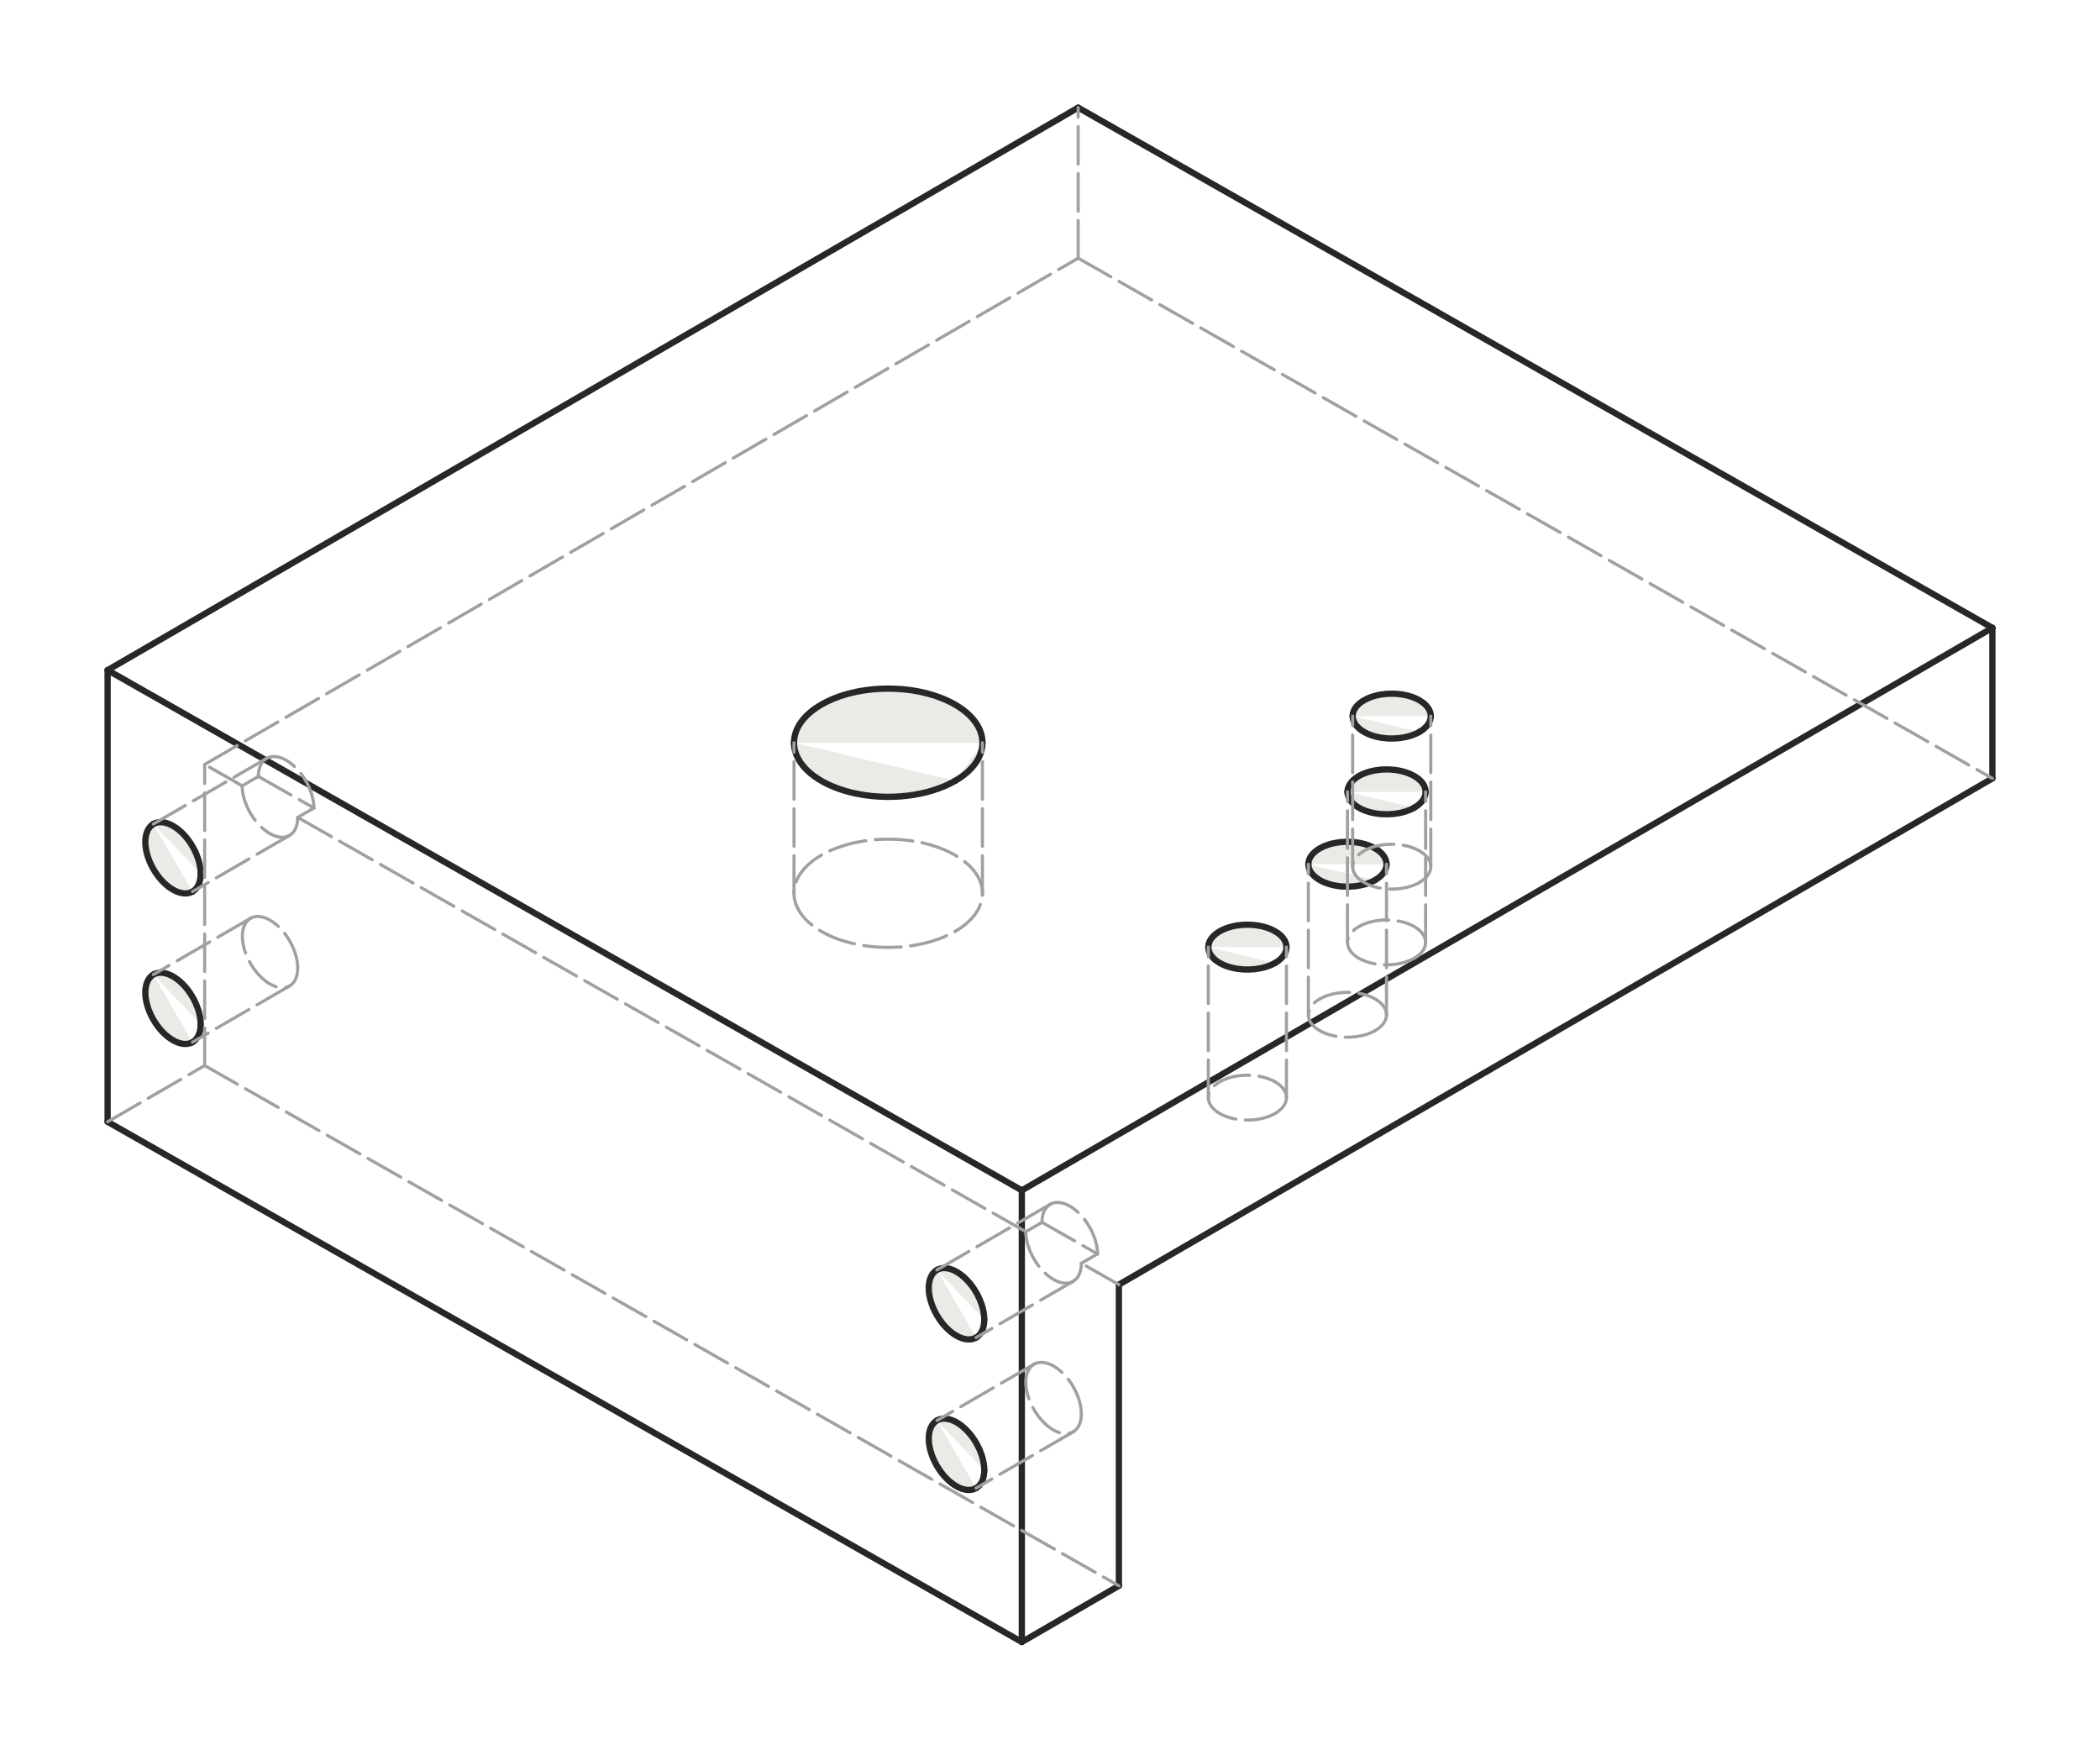
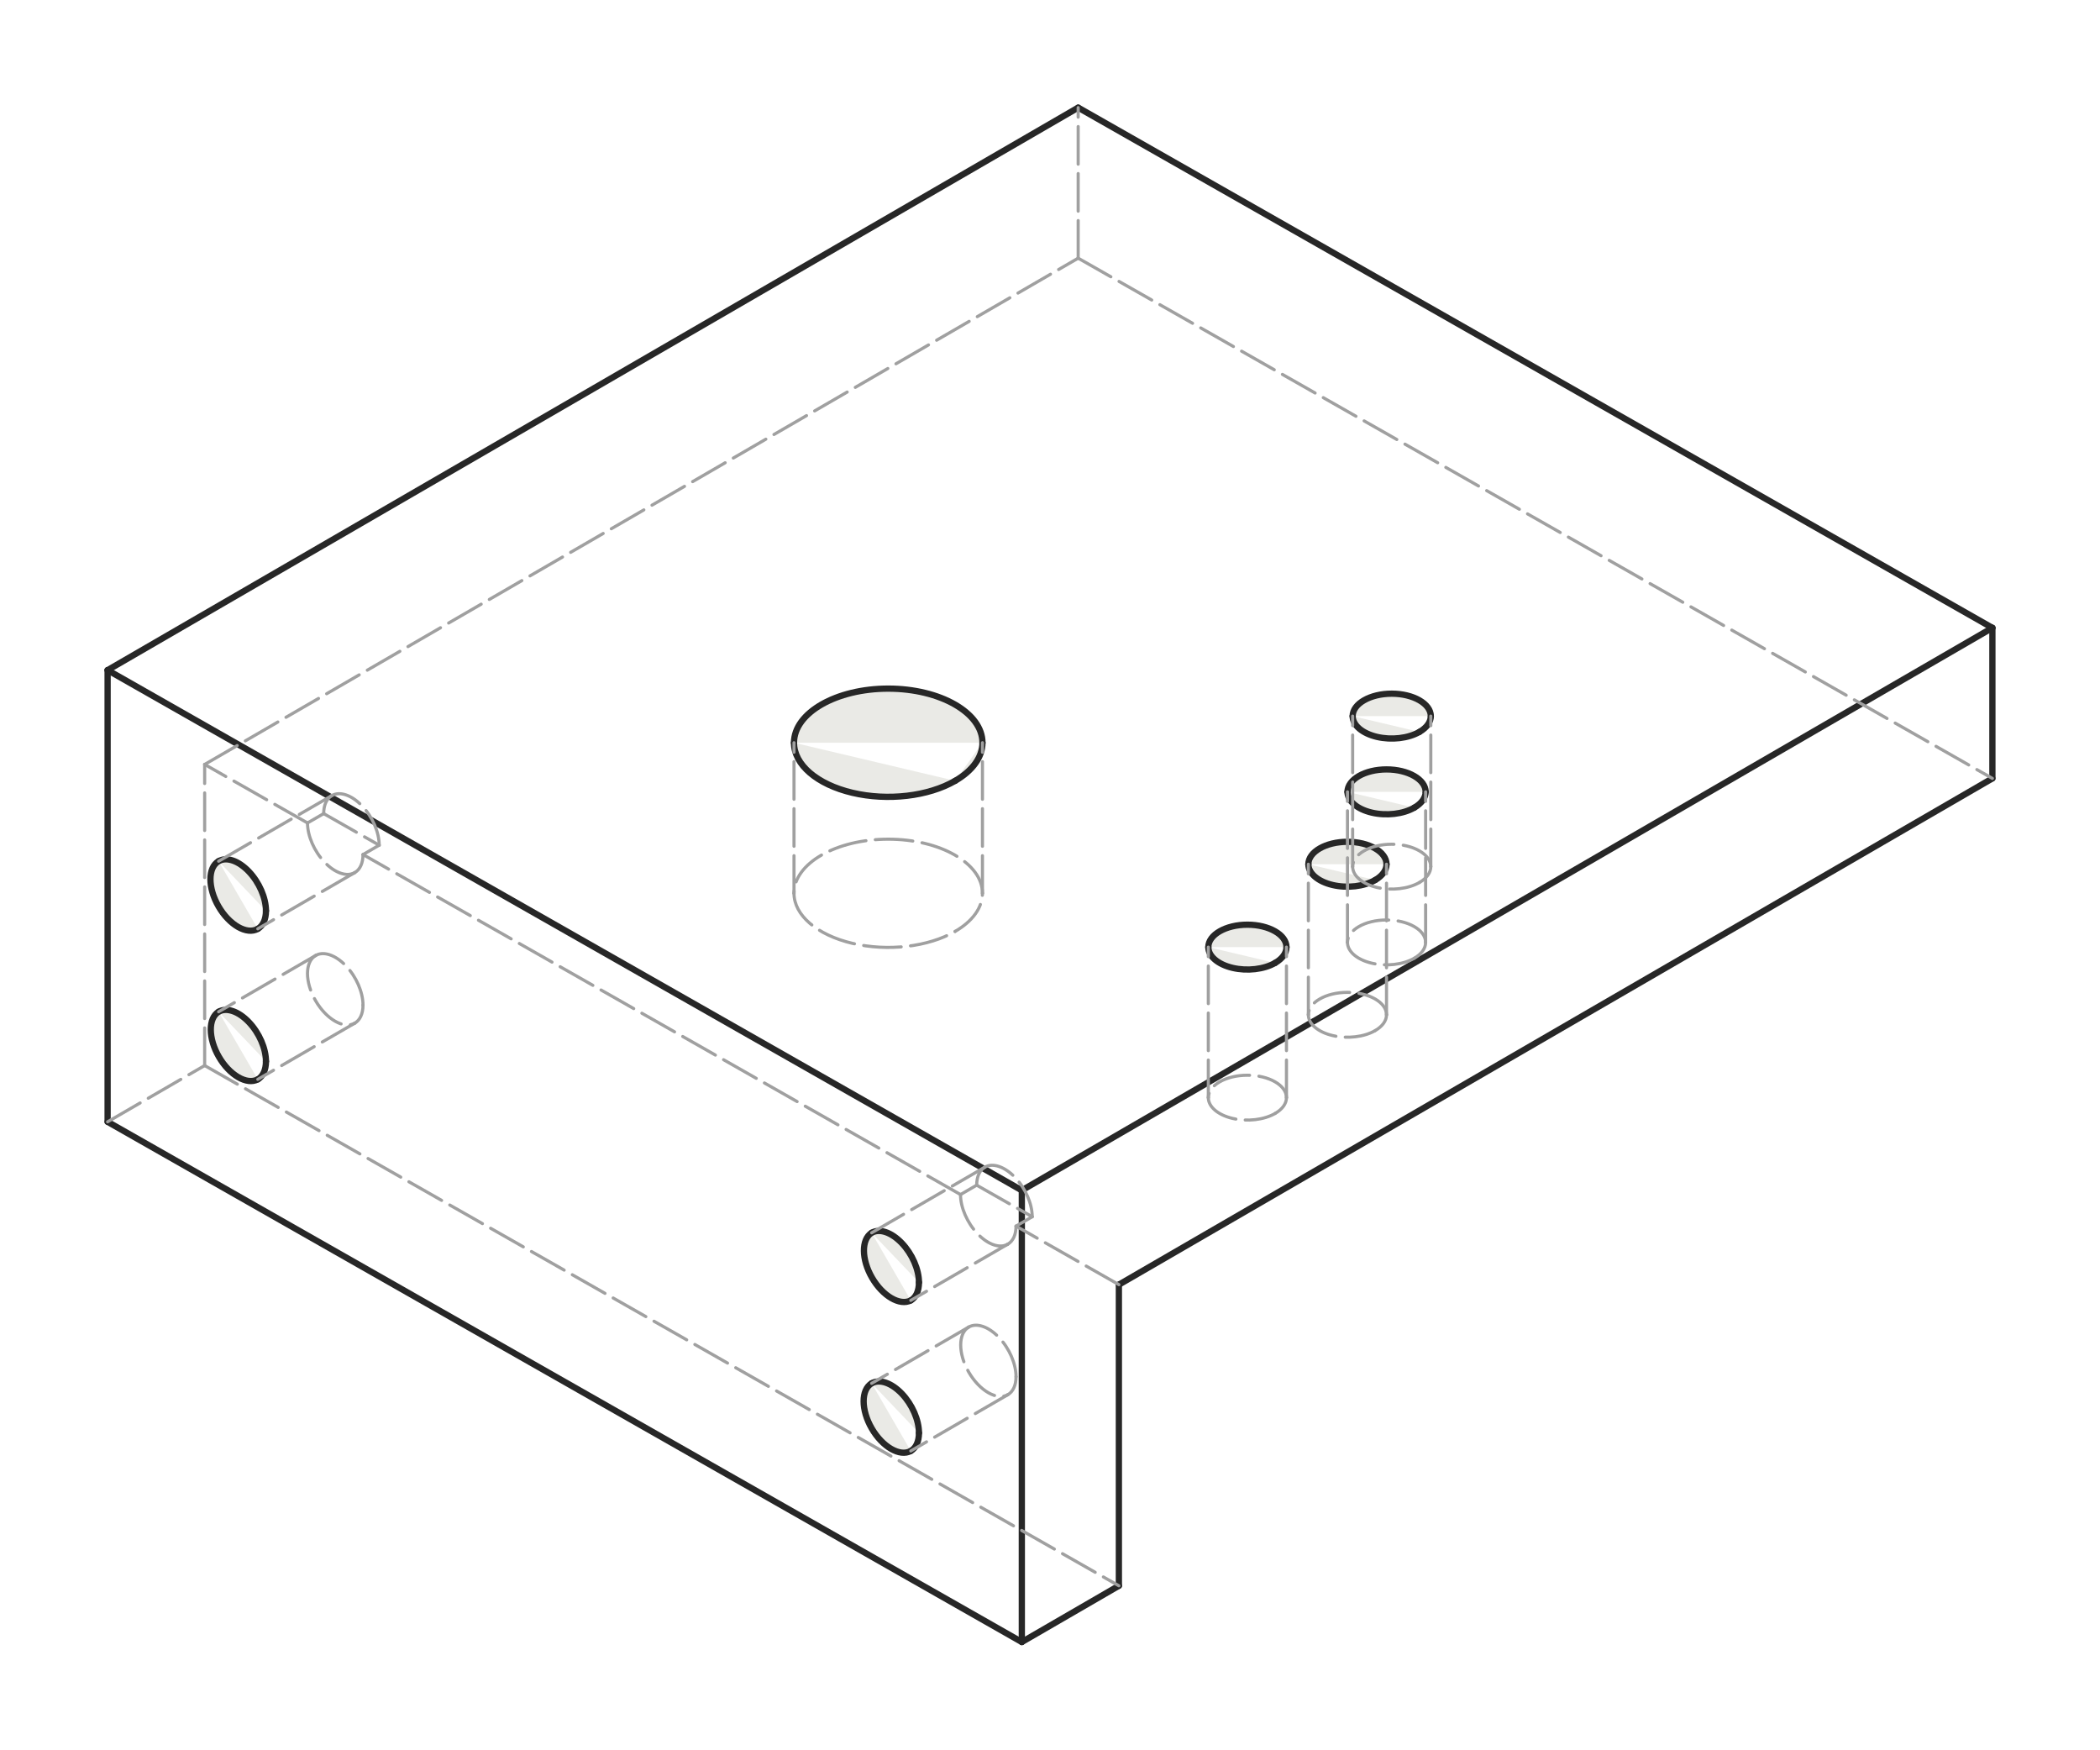
<svg xmlns="http://www.w3.org/2000/svg" width="201.023mm" height="167.458mm" viewBox="-42.538 -34.832 91.374 76.117" version="1.1">
  <g transform="scale(1,-1)" stroke-linecap="round">
    <g fill="rgb(234,234,230)" stroke="rgb(39,39,39)" stroke-width="0.273" id="vis">
      <line x1="-37.856" y1="-13.971" x2="-37.856" y2="5.678" />
      <line x1="-37.856" y1="5.678" x2="4.375" y2="30.15" />
      <line x1="1.923" y1="-36.603" x2="1.923" y2="-16.954" />
      <line x1="-37.856" y1="-13.971" x2="1.923" y2="-36.603" />
      <line x1="-37.856" y1="5.678" x2="1.923" y2="-16.954" />
-       <path d="M -33.807,-9.725 A 1.7,0.989 120.091 0,1 -35.867,-7.567" />
-       <path d="M -35.867,-7.567 A 1.7,0.989 120.091 0,1 -34.163,-10.509" />
-       <path d="M -34.163,-10.509 A 1.7,0.989 120.091 0,1 -33.807,-9.725" />
-       <path d="M -33.807,-3.175 A 1.7,0.989 120.091 0,1 -35.867,-1.017" />
-       <path d="M -35.867,-1.017 A 1.7,0.989 120.091 0,1 -34.163,-3.959" />
-       <path d="M -34.163,-3.959 A 1.7,0.989 120.091 0,1 -33.807,-3.175" />
-       <path d="M 0.289,-29.124 A 1.7,0.989 120.091 0,1 -1.771,-26.966" />
-       <path d="M -1.771,-26.966 A 1.7,0.989 120.091 0,1 -0.066,-29.908" />
-       <path d="M -0.066,-29.908 A 1.7,0.989 120.091 0,1 0.289,-29.124" />
-       <path d="M 0.289,-22.574 A 1.7,0.989 120.091 0,1 -1.771,-20.416" />
-       <path d="M -1.771,-20.416 A 1.7,0.989 120.091 0,1 -0.066,-23.358" />
-       <path d="M -0.066,-23.358 A 1.7,0.989 120.091 0,1 0.289,-22.574" />
+       <path d="M -30.966,-11.342 A 1.7,0.989 120.091 0,1 -33.026,-9.184" />
+       <path d="M -33.026,-9.184 A 1.7,0.989 120.091 0,1 -31.321,-12.125" />
+       <path d="M -31.321,-12.125 A 1.7,0.989 120.091 0,1 -30.966,-11.342" />
+       <path d="M -30.966,-4.792 A 1.7,0.989 120.091 0,1 -33.026,-2.634" />
+       <path d="M -33.026,-2.634 A 1.7,0.989 120.091 0,1 -31.321,-5.576" />
+       <path d="M -31.321,-5.576 A 1.7,0.989 120.091 0,1 -30.966,-4.792" />
+       <path d="M -2.553,-27.507 A 1.7,0.989 120.091 0,1 -4.612,-25.349" />
+       <path d="M -4.612,-25.349 A 1.7,0.989 120.091 0,1 -2.908,-28.291" />
+       <path d="M -2.908,-28.291 A 1.7,0.989 120.091 0,1 -2.553,-27.507" />
+       <path d="M -2.553,-20.957 A 1.7,0.989 120.091 0,1 -4.612,-18.8" />
+       <path d="M -4.612,-18.8 A 1.7,0.989 120.091 0,1 -2.908,-21.741" />
+       <path d="M -2.908,-21.741 A 1.7,0.989 120.091 0,1 -2.553,-20.957" />
      <line x1="1.923" y1="-36.603" x2="6.146" y2="-34.156" />
      <line x1="6.146" y1="-34.156" x2="6.146" y2="-21.056" />
      <line x1="6.146" y1="-21.056" x2="44.154" y2="0.968" />
      <line x1="44.154" y1="0.968" x2="44.154" y2="7.518" />
      <line x1="4.375" y1="30.15" x2="44.154" y2="7.518" />
      <line x1="44.154" y1="7.518" x2="1.923" y2="-16.954" />
      <path d="M -0.977,0.863 A 4.1,2.354 -1.942378893503288e-15 0,1 0.21,2.52" />
      <path d="M 0.21,2.52 A 4.1,2.354 -1.942378893503288e-15 0,1 -7.99,2.52" />
      <path d="M -7.99,2.52 A 4.1,2.354 -1.942378893503288e-15 0,1 -0.977,0.863" />
      <path d="M 12.945,-7.059 A 1.7,0.976 -1.942378893503288e-15 0,1 13.438,-6.372" />
      <path d="M 13.438,-6.372 A 1.7,0.976 -1.942378893503288e-15 0,1 10.038,-6.372" />
      <path d="M 10.038,-6.372 A 1.7,0.976 -1.942378893503288e-15 0,1 12.945,-7.059" />
      <path d="M 17.299,-3.453 A 1.7,0.976 -1.942378893503288e-15 0,1 17.791,-2.766" />
      <path d="M 17.791,-2.766 A 1.7,0.976 -1.942378893503288e-15 0,1 14.391,-2.766" />
      <path d="M 14.391,-2.766 A 1.7,0.976 -1.942378893503288e-15 0,1 17.299,-3.453" />
      <path d="M 19.001,-0.304 A 1.7,0.976 -1.942378893503288e-15 0,1 19.493,0.383" />
      <path d="M 19.493,0.383 A 1.7,0.976 -1.942378893503288e-15 0,1 16.093,0.383" />
      <path d="M 16.093,0.383 A 1.7,0.976 -1.942378893503288e-15 0,1 19.001,-0.304" />
      <path d="M 19.225,2.991 A 1.7,0.976 -1.942378893503288e-15 0,1 19.718,3.678" />
      <path d="M 19.718,3.678 A 1.7,0.976 -1.942378893503288e-15 0,1 16.318,3.678" />
      <path d="M 16.318,3.678 A 1.7,0.976 -1.942378893503288e-15 0,1 19.225,2.991" />
    </g>
    <g fill="none" stroke="rgb(160,160,160)" stroke-width="0.136" id="hid" stroke-dasharray="1.636 0.409">
      <line x1="-37.856" y1="-13.971" x2="-33.633" y2="-11.524" />
      <line x1="-33.633" y1="-11.524" x2="-33.633" y2="1.576" />
      <line x1="-33.633" y1="1.576" x2="4.375" y2="23.6" />
      <line x1="4.375" y1="23.6" x2="4.375" y2="30.15" />
      <line x1="-33.633" y1="-11.524" x2="6.146" y2="-34.156" />
-       <line x1="6.146" y1="-21.056" x2="4.512" y2="-20.127" />
-       <path d="M 2.097,-18.753 A 1.7,0.989 120.091 0,1 4.157,-20.911" />
-       <path d="M 4.157,-20.911 A 1.7,0.989 120.091 0,1 4.512,-20.127" />
-       <line x1="-32" y1="0.646" x2="-33.633" y2="1.576" />
-       <line x1="2.097" y1="-18.753" x2="-29.584" y2="-0.728" />
-       <path d="M -32,0.646 A 1.7,0.989 120.091 0,1 -29.94,-1.512" />
-       <path d="M -29.94,-1.512 A 1.7,0.989 120.091 0,1 -29.584,-0.728" />
-       <path d="M -29.584,-7.278 A 1.7,0.989 120.091 0,1 -31.644,-5.12" />
-       <path d="M -31.644,-5.12 A 1.7,0.989 120.091 0,1 -29.94,-8.062" />
-       <path d="M -29.94,-8.062 A 1.7,0.989 120.091 0,1 -29.584,-7.278" />
-       <path d="M 4.512,-26.677 A 1.7,0.989 120.091 0,1 2.452,-24.519" />
-       <path d="M 2.452,-24.519 A 1.7,0.989 120.091 0,1 4.157,-27.461" />
-       <path d="M 4.157,-27.461 A 1.7,0.989 120.091 0,1 4.512,-26.677" />
+       <line x1="6.146" y1="-21.056" x2="1.671" y2="-18.51" />
+       <path d="M -0.745,-17.136 A 1.7,0.989 120.091 0,1 1.315,-19.294" />
+       <path d="M 1.315,-19.294 A 1.7,0.989 120.091 0,1 1.671,-18.51" />
+       <line x1="-29.158" y1="-0.97" x2="-33.633" y2="1.576" />
+       <line x1="-0.745" y1="-17.136" x2="-26.743" y2="-2.345" />
+       <path d="M -29.158,-0.97 A 1.7,0.989 120.091 0,1 -27.098,-3.128" />
+       <path d="M -27.098,-3.128 A 1.7,0.989 120.091 0,1 -26.743,-2.345" />
+       <path d="M -26.743,-8.894 A 1.7,0.989 120.091 0,1 -28.803,-6.736" />
+       <path d="M -28.803,-6.736 A 1.7,0.989 120.091 0,1 -27.098,-9.678" />
+       <path d="M -27.098,-9.678 A 1.7,0.989 120.091 0,1 -26.743,-8.894" />
+       <path d="M 1.671,-25.06 A 1.7,0.989 120.091 0,1 -0.389,-22.902" />
+       <path d="M -0.389,-22.902 A 1.7,0.989 120.091 0,1 1.315,-25.844" />
+       <path d="M 1.315,-25.844 A 1.7,0.989 120.091 0,1 1.671,-25.06" />
      <line x1="4.375" y1="23.6" x2="44.154" y2="0.968" />
-       <line x1="-31.296" y1="1.054" x2="-32" y2="0.646" />
-       <line x1="-31.296" y1="1.054" x2="-28.88" y2="-0.32" />
-       <line x1="-28.88" y1="-0.32" x2="-29.584" y2="-0.728" />
-       <line x1="5.216" y1="-19.719" x2="4.512" y2="-20.127" />
-       <line x1="2.801" y1="-18.345" x2="5.216" y2="-19.719" />
-       <line x1="2.801" y1="-18.345" x2="2.097" y2="-18.753" />
+       <line x1="-28.454" y1="-0.563" x2="-29.158" y2="-0.97" />
+       <line x1="-28.454" y1="-0.563" x2="-26.039" y2="-1.937" />
+       <line x1="-26.039" y1="-1.937" x2="-26.743" y2="-2.345" />
+       <line x1="2.375" y1="-18.102" x2="1.671" y2="-18.51" />
+       <line x1="-0.041" y1="-16.728" x2="2.375" y2="-18.102" />
+       <line x1="-0.041" y1="-16.728" x2="-0.745" y2="-17.136" />
      <path d="M -0.977,-5.687 A 4.1,2.354 -1.942378893503288e-15 0,1 0.21,-4.03" />
      <path d="M 0.21,-4.03 A 4.1,2.354 -1.942378893503288e-15 0,1 -7.99,-4.03" />
      <path d="M -7.99,-4.03 A 4.1,2.354 -1.942378893503288e-15 0,1 -0.977,-5.687" />
      <path d="M 12.945,-13.608 A 1.7,0.976 -1.942378893503288e-15 0,1 13.438,-12.921" />
      <path d="M 13.438,-12.921 A 1.7,0.976 -1.942378893503288e-15 0,1 10.038,-12.921" />
      <path d="M 10.038,-12.921 A 1.7,0.976 -1.942378893503288e-15 0,1 12.945,-13.608" />
      <path d="M 17.299,-10.003 A 1.7,0.976 -1.942378893503288e-15 0,1 17.791,-9.316" />
      <path d="M 17.791,-9.316 A 1.7,0.976 -1.942378893503288e-15 0,1 14.391,-9.316" />
      <path d="M 14.391,-9.316 A 1.7,0.976 -1.942378893503288e-15 0,1 17.299,-10.003" />
      <path d="M 19.001,-6.854 A 1.7,0.976 -1.942378893503288e-15 0,1 19.493,-6.167" />
      <path d="M 19.493,-6.167 A 1.7,0.976 -1.942378893503288e-15 0,1 16.093,-6.167" />
      <path d="M 16.093,-6.167 A 1.7,0.976 -1.942378893503288e-15 0,1 19.001,-6.854" />
      <path d="M 19.225,-3.559 A 1.7,0.976 -1.942378893503288e-15 0,1 19.718,-2.872" />
      <path d="M 19.718,-2.872 A 1.7,0.976 -1.942378893503288e-15 0,1 16.318,-2.872" />
      <path d="M 16.318,-2.872 A 1.7,0.976 -1.942378893503288e-15 0,1 19.225,-3.559" />
-       <path d="M -28.88,-0.32 A 1.7,0.989 120.091 0,1 -30.94,1.838" />
-       <path d="M -30.94,1.838 A 1.7,0.989 120.091 0,1 -31.296,1.054" />
-       <path d="M 5.216,-19.719 A 1.7,0.989 120.091 0,1 3.156,-17.561" />
-       <path d="M 3.156,-17.561 A 1.7,0.989 120.091 0,1 2.801,-18.345" />
-       <line x1="-31.644" y1="-5.12" x2="-35.867" y2="-7.567" />
-       <line x1="-29.94" y1="-8.062" x2="-34.163" y2="-10.509" />
-       <line x1="-30.94" y1="1.838" x2="-35.867" y2="-1.017" />
-       <line x1="-29.94" y1="-1.512" x2="-34.163" y2="-3.959" />
-       <line x1="2.452" y1="-24.519" x2="-1.771" y2="-26.966" />
-       <line x1="4.157" y1="-27.461" x2="-0.066" y2="-29.908" />
-       <line x1="3.156" y1="-17.561" x2="-1.771" y2="-20.416" />
-       <line x1="4.157" y1="-20.911" x2="-0.066" y2="-23.358" />
+       <path d="M -26.039,-1.937 A 1.7,0.989 120.091 0,1 -28.099,0.221" />
+       <path d="M -28.099,0.221 A 1.7,0.989 120.091 0,1 -28.454,-0.563" />
+       <path d="M 2.375,-18.102 A 1.7,0.989 120.091 0,1 0.315,-15.944" />
+       <path d="M 0.315,-15.944 A 1.7,0.989 120.091 0,1 -0.041,-16.728" />
+       <line x1="-28.803" y1="-6.736" x2="-33.026" y2="-9.184" />
+       <line x1="-27.098" y1="-9.678" x2="-31.321" y2="-12.125" />
+       <line x1="-28.099" y1="0.221" x2="-33.026" y2="-2.634" />
+       <line x1="-27.098" y1="-3.128" x2="-31.321" y2="-5.576" />
+       <line x1="-0.389" y1="-22.902" x2="-4.612" y2="-25.349" />
+       <line x1="1.315" y1="-25.844" x2="-2.908" y2="-28.291" />
+       <line x1="0.315" y1="-15.944" x2="-4.612" y2="-18.8" />
+       <line x1="1.315" y1="-19.294" x2="-2.908" y2="-21.741" />
      <line x1="0.21" y1="-4.03" x2="0.21" y2="2.52" />
      <line x1="-7.99" y1="-4.03" x2="-7.99" y2="2.52" />
      <line x1="13.438" y1="-12.921" x2="13.438" y2="-6.372" />
      <line x1="10.038" y1="-12.921" x2="10.038" y2="-6.372" />
      <line x1="17.791" y1="-9.316" x2="17.791" y2="-2.766" />
      <line x1="14.391" y1="-9.316" x2="14.391" y2="-2.766" />
      <line x1="19.493" y1="-6.167" x2="19.493" y2="0.383" />
      <line x1="16.093" y1="-6.167" x2="16.093" y2="0.383" />
      <line x1="19.718" y1="-2.872" x2="19.718" y2="3.678" />
      <line x1="16.318" y1="-2.872" x2="16.318" y2="3.678" />
    </g>
  </g>
</svg>
